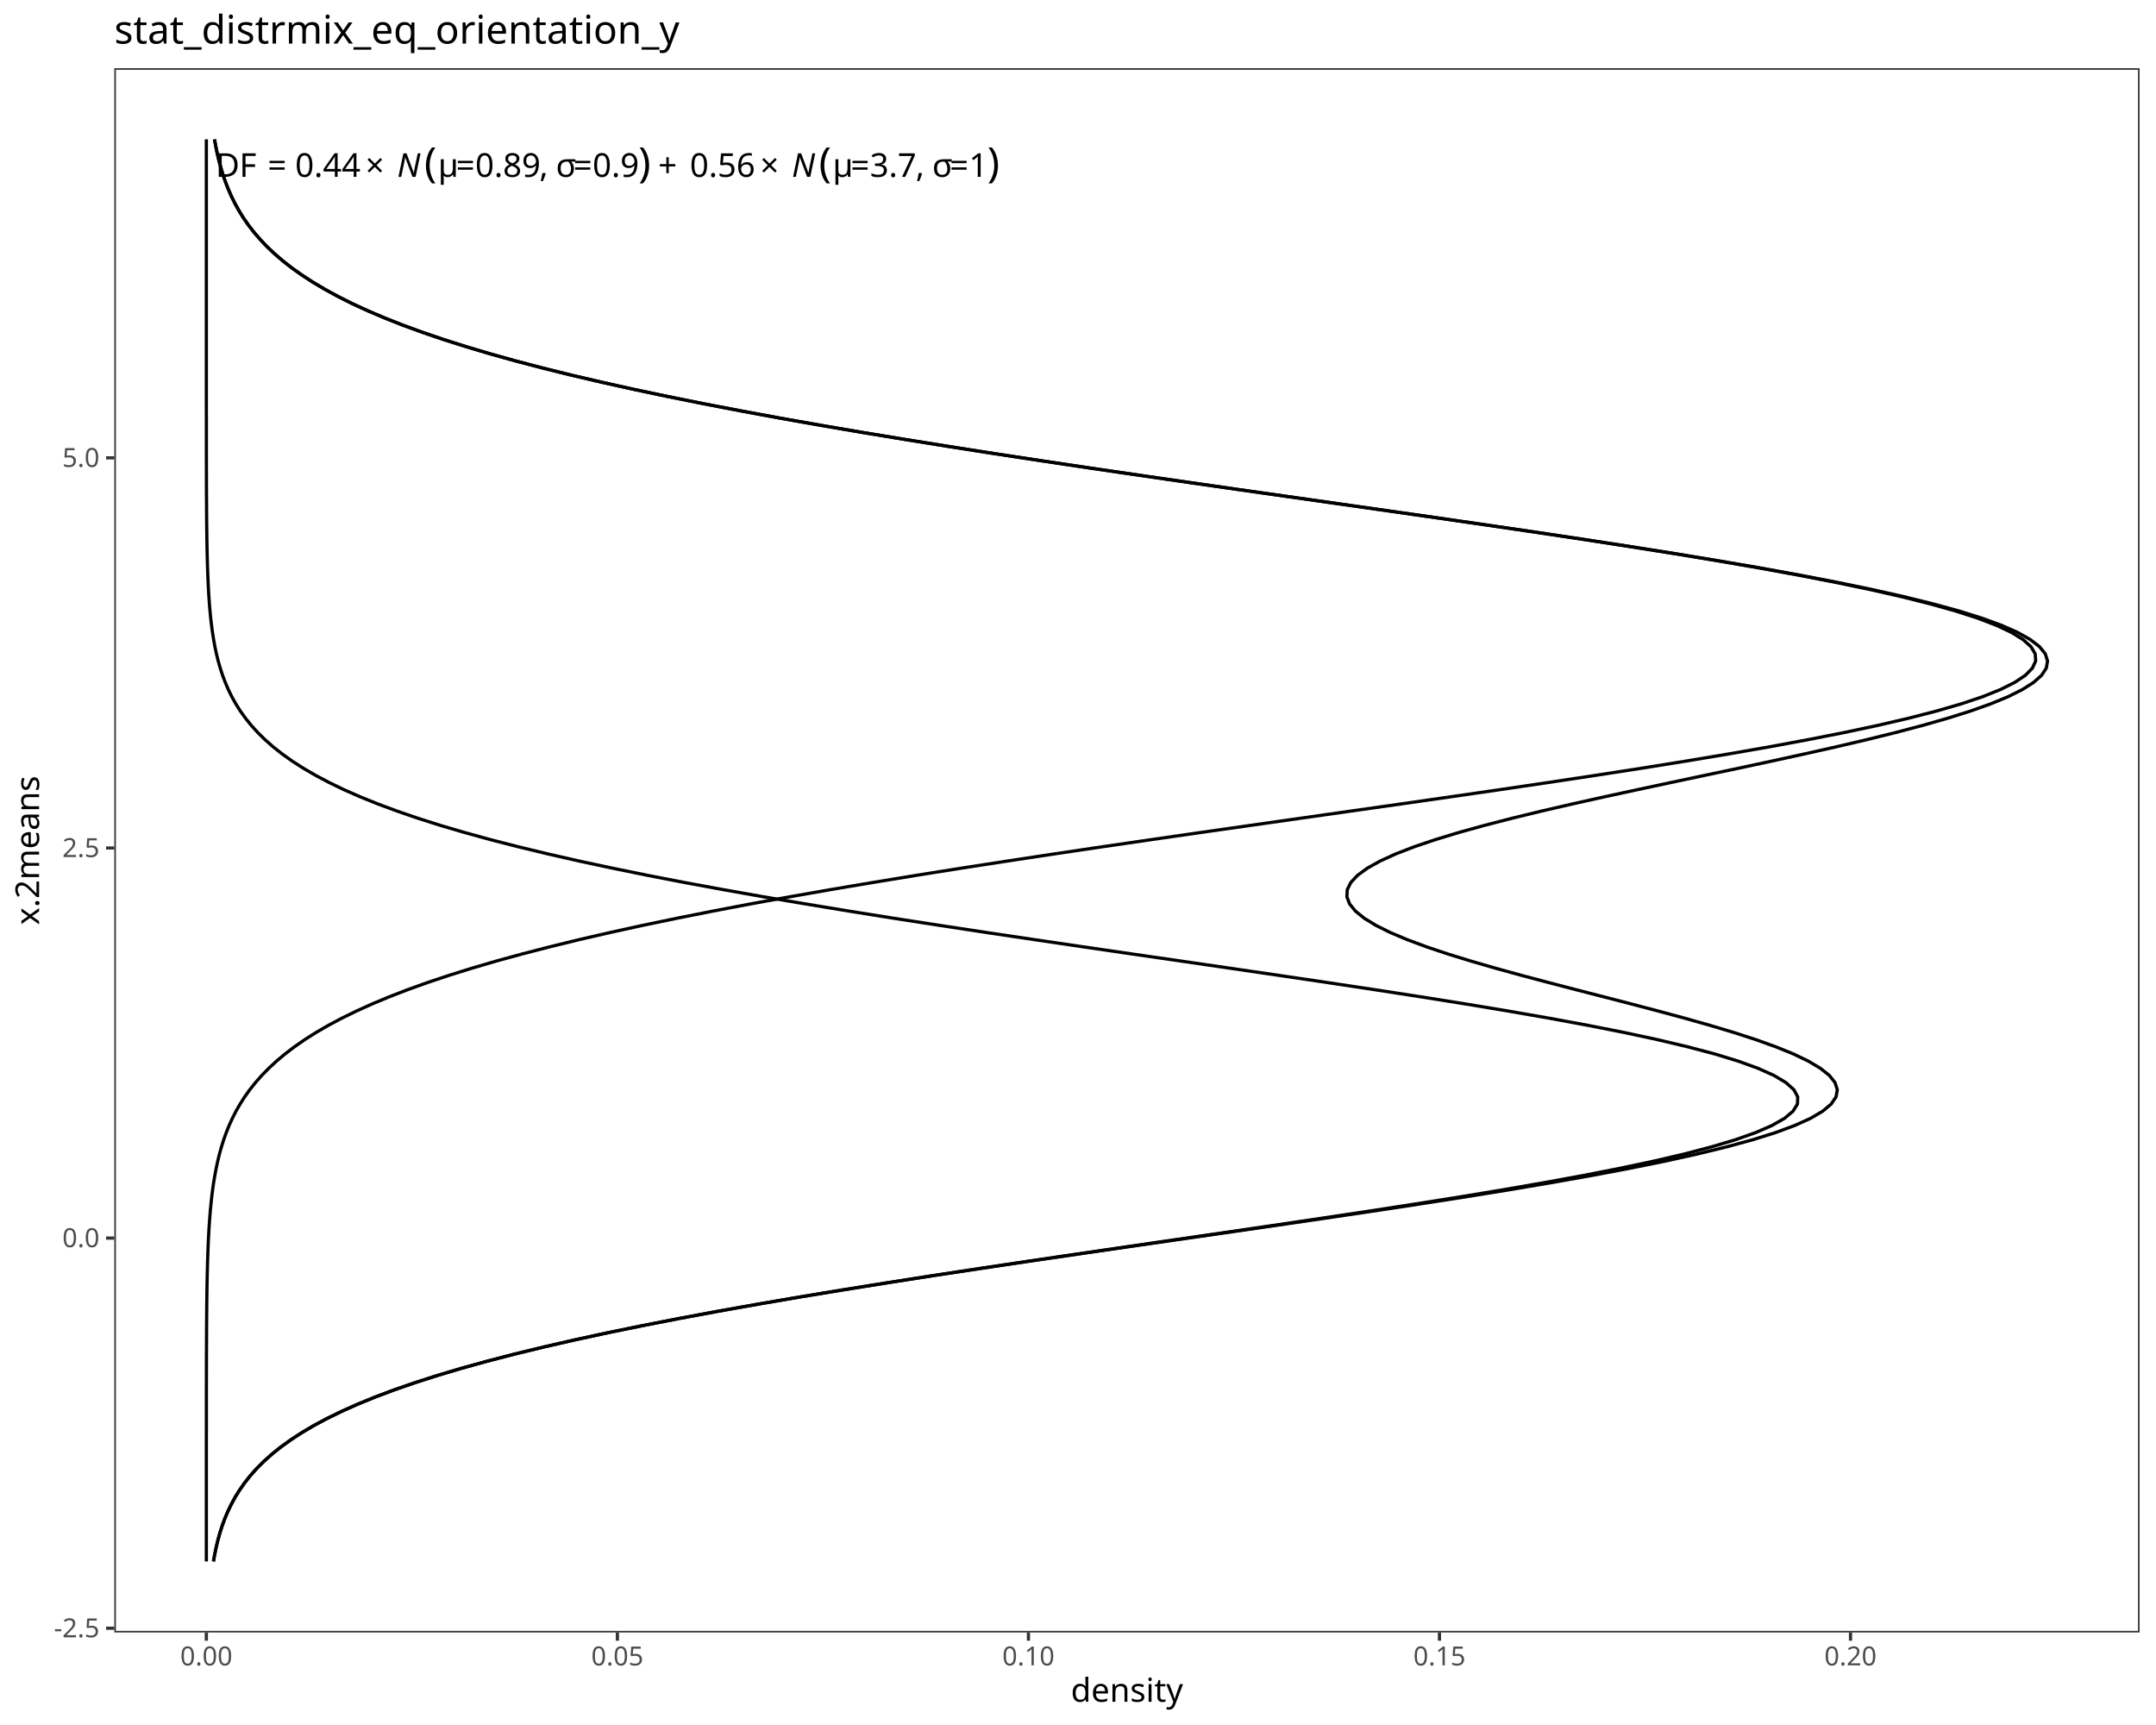
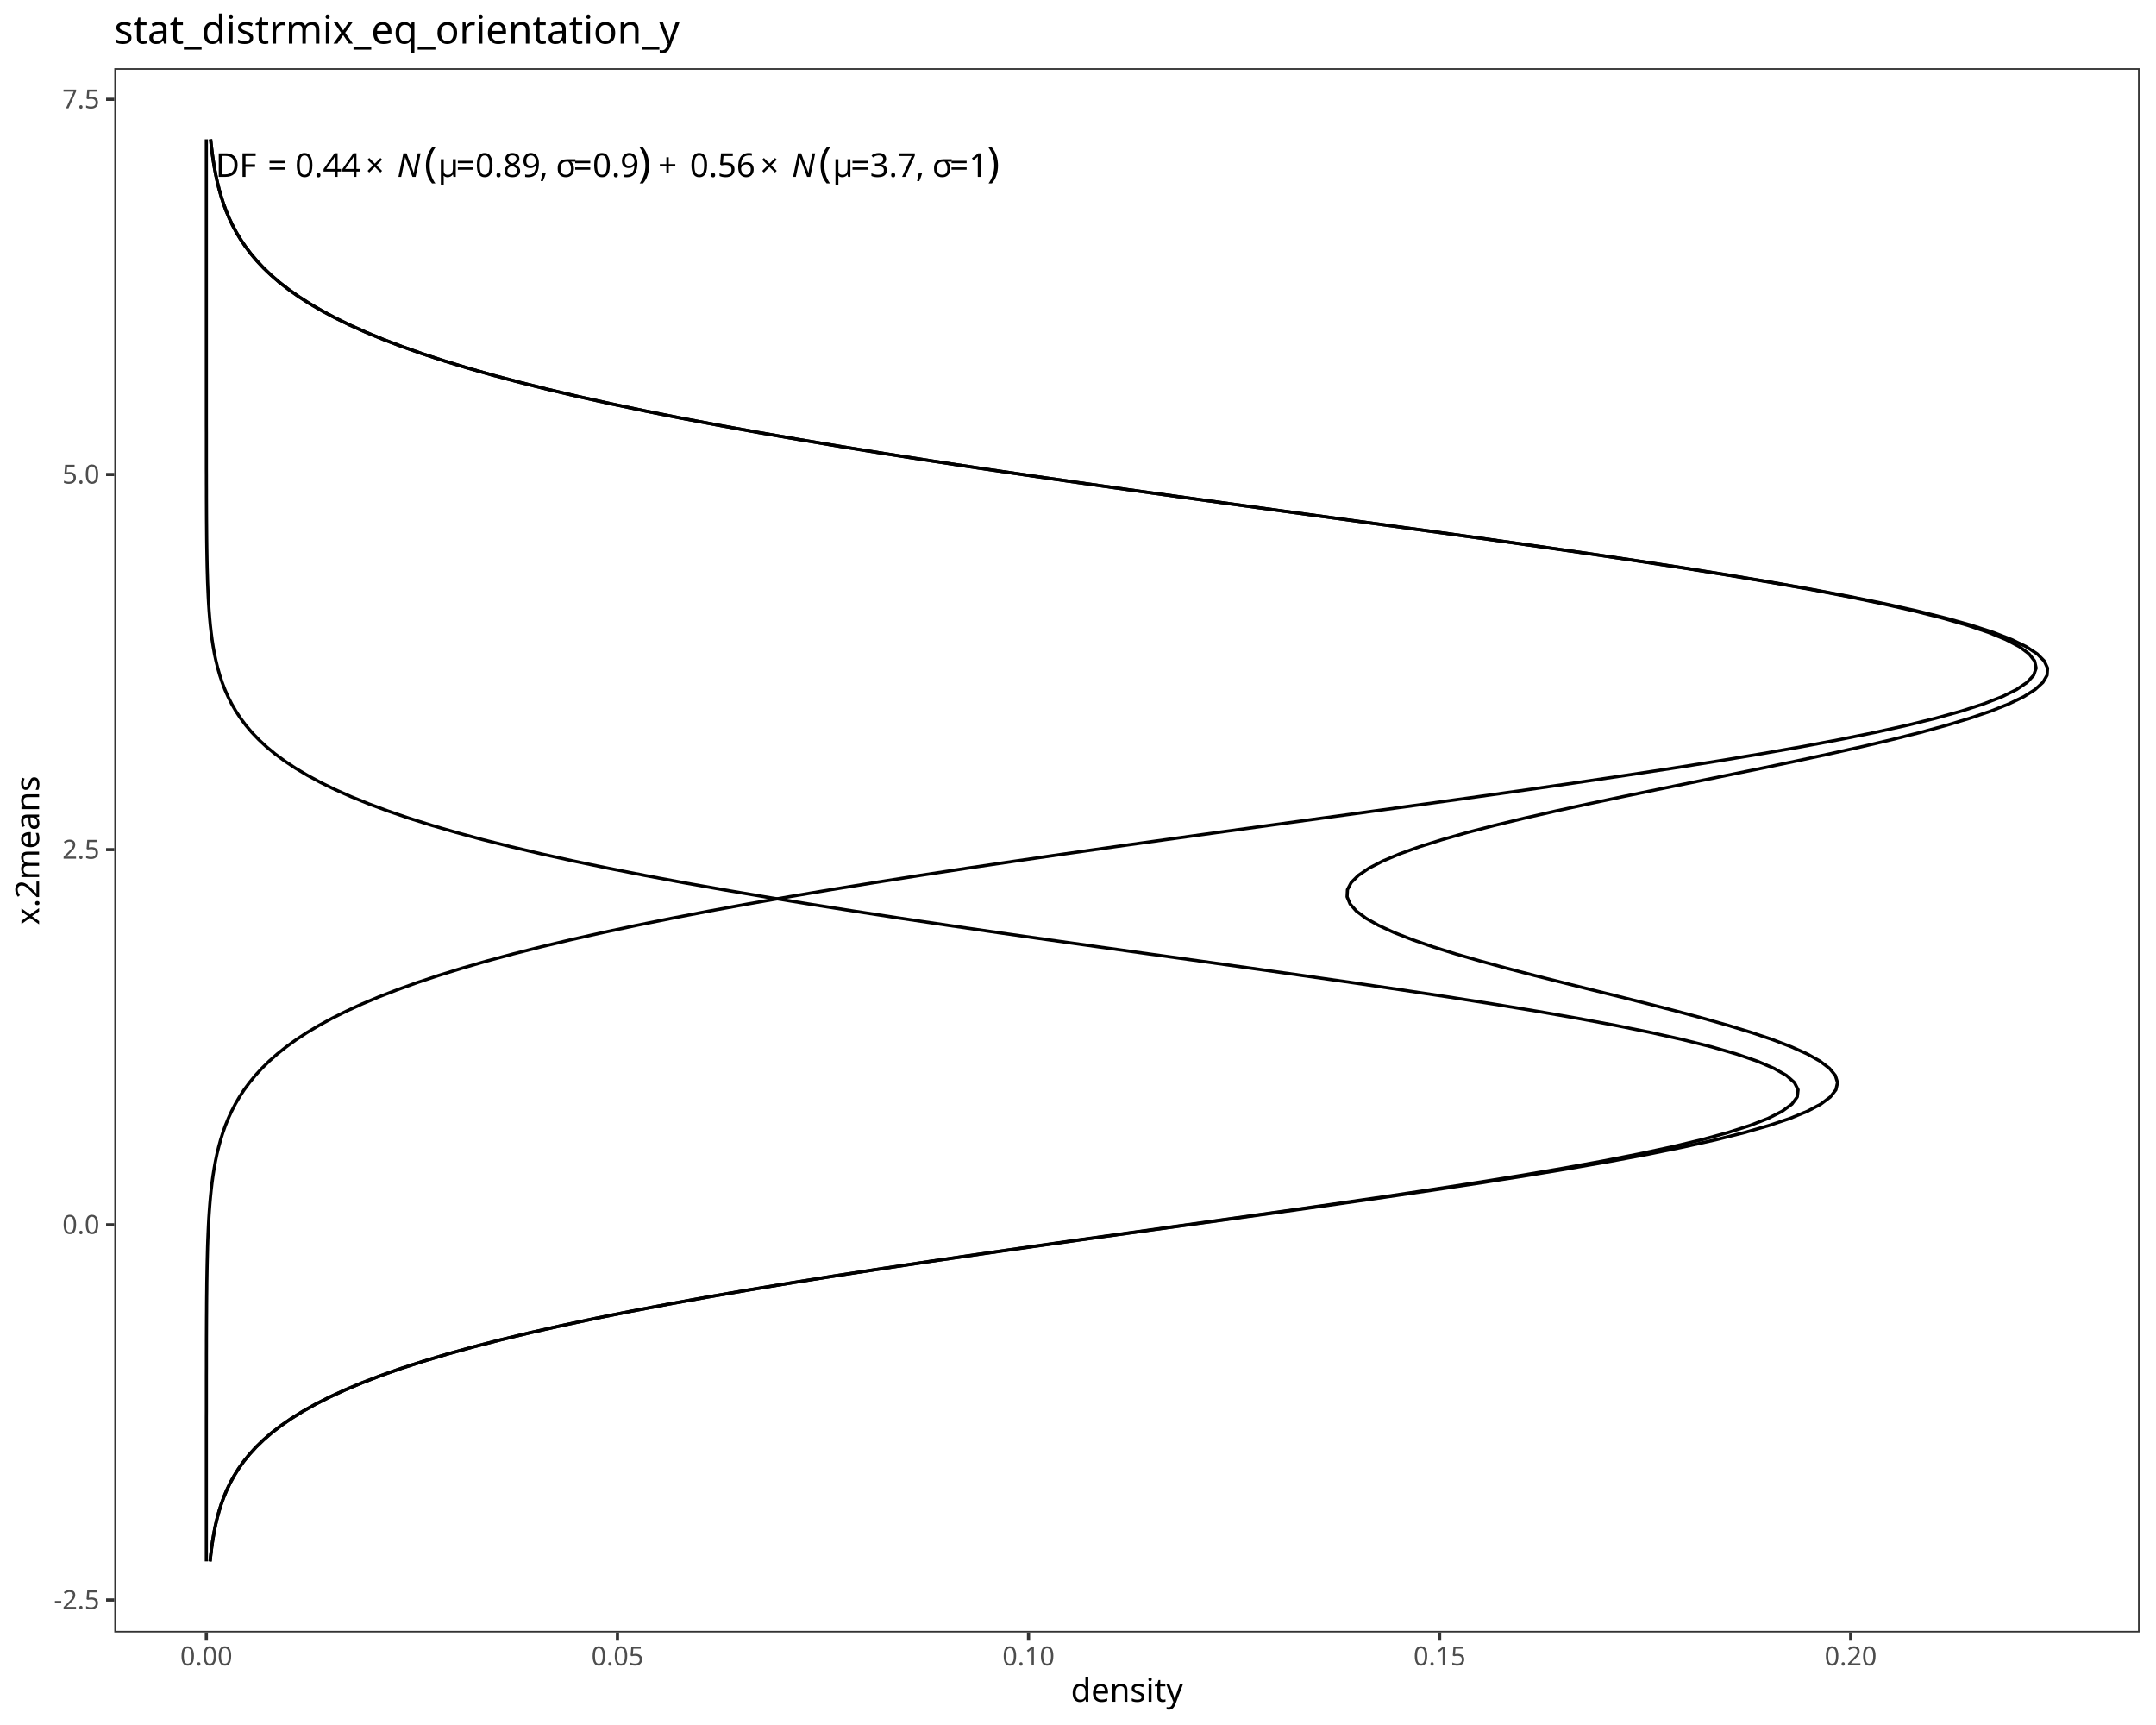
<svg xmlns="http://www.w3.org/2000/svg" class="svglite" data-engine-version="2.0" width="720.00pt" height="576.00pt" viewBox="0 0 720.00 576.00">
  <defs>
    <style type="text/css">
    .svglite line, .svglite polyline, .svglite polygon, .svglite path, .svglite rect, .svglite circle {
      fill: none;
      stroke: #000000;
      stroke-linecap: round;
      stroke-linejoin: round;
      stroke-miterlimit: 10.00;
    }
  </style>
  </defs>
  <rect width="100%" height="100%" style="stroke: none; fill: #FFFFFF;" />
  <defs>
    <clipPath id="cpMC4wMHw3MjAuMDB8MC4wMHw1NzYuMDA=">
      <rect x="0.00" y="0.00" width="720.00" height="576.00" />
    </clipPath>
  </defs>
  <g clip-path="url(#cpMC4wMHw3MjAuMDB8MC4wMHw1NzYuMDA=)">
    <rect x="0.00" y="0.00" width="720.00" height="576.00" style="stroke-width: 1.07; stroke: #FFFFFF; fill: #FFFFFF;" />
  </g>
  <defs>
    <clipPath id="cpMzguMTd8NzE0LjUyfDIyLjc4fDU0NS4xMQ==">
      <rect x="38.17" y="22.78" width="676.35" height="522.33" />
    </clipPath>
  </defs>
  <g clip-path="url(#cpMzguMTd8NzE0LjUyfDIyLjc4fDU0NS4xMQ==)">
    <rect x="38.17" y="22.78" width="676.35" height="522.33" style="stroke-width: 1.07; stroke: none; fill: #FFFFFF;" />
-     <polyline points="71.28,521.37 71.71,518.98 72.21,516.60 72.78,514.21 73.45,511.83 74.21,509.44 75.09,507.05 76.10,504.67 77.25,502.28 78.55,499.89 80.04,497.51 81.71,495.12 83.60,492.74 85.73,490.35 88.12,487.96 90.78,485.58 93.76,483.19 97.06,480.81 100.72,478.42 104.76,476.03 109.21,473.65 114.10,471.26 119.45,468.87 125.28,466.49 131.63,464.10 138.50,461.72 145.94,459.33 153.94,456.94 162.53,454.56 171.73,452.17 181.53,449.79 191.95,447.40 202.98,445.01 214.63,442.63 226.87,440.24 239.70,437.85 253.09,435.47 267.02,433.08 281.45,430.70 296.34,428.31 311.64,425.92 327.29,423.54 343.25,421.15 359.43,418.77 375.77,416.38 392.19,413.99 408.60,411.61 424.92,409.22 441.06,406.83 456.92,404.45 472.41,402.06 487.43,399.68 501.87,397.29 515.66,394.90 528.69,392.52 540.88,390.13 552.13,387.75 562.36,385.36 571.50,382.97 579.49,380.59 586.26,378.20 591.76,375.81 595.94,373.43 598.78,371.04 600.26,368.66 600.36,366.27 599.08,363.88 596.43,361.50 592.43,359.11 587.11,356.73 580.52,354.34 572.71,351.95 563.72,349.57 553.64,347.18 542.53,344.79 530.47,342.41 517.55,340.02 503.87,337.64 489.51,335.25 474.56,332.86 459.14,330.48 443.32,328.09 427.22,325.71 410.92,323.32 394.51,320.93 378.09,318.55 361.73,316.16 345.53,313.77 329.53,311.39 313.83,309.00 298.48,306.62 283.53,304.23 269.03,301.84 255.03,299.46 241.56,297.07 228.65,294.69 216.32,292.30 204.59,289.91 193.47,287.53 182.97,285.14 173.08,282.75 163.80,280.37 155.12,277.98 147.03,275.60 139.52,273.21 132.57,270.82 126.15,268.44 120.24,266.05 114.83,263.67 109.88,261.28 105.37,258.89 101.27,256.51 97.55,254.12 94.20,251.73 91.18,249.35 88.48,246.96 86.05,244.58 83.89,242.19 81.97,239.80 80.26,237.42 78.75,235.03 77.42,232.65 76.25,230.26 75.23,227.87 74.33,225.49 73.55,223.10 72.87,220.71 72.28,218.33 71.77,215.94 71.34,213.56 70.96,211.17 70.64,208.78 70.36,206.40 70.13,204.01 69.93,201.63 69.76,199.24 69.62,196.85 69.50,194.47 69.40,192.08 69.31,189.69 69.24,187.31 69.18,184.92 69.13,182.54 69.09,180.15 69.06,177.76 69.03,175.38 69.01,172.99 68.99,170.61 68.98,168.22 68.96,165.83 68.95,163.45 68.94,161.06 68.94,158.67 68.93,156.29 68.93,153.90 68.92,151.52 68.92,149.13 68.92,146.74 68.92,144.36 68.92,141.97 68.92,139.59 68.91,137.20 68.91,134.81 68.91,132.43 68.91,130.04 68.91,127.65 68.91,125.27 68.91,122.88 68.91,120.50 68.91,118.11 68.91,115.72 68.91,113.34 68.91,110.95 68.91,108.57 68.91,106.18 68.91,103.79 68.91,101.41 68.91,99.02 68.91,96.63 68.91,94.25 68.91,91.86 68.91,89.48 68.91,87.09 68.91,84.70 68.91,82.32 68.91,79.93 68.91,77.55 68.91,75.16 68.91,72.77 68.91,70.39 68.91,68.00 68.91,65.61 68.91,63.23 68.91,60.84 68.91,58.46 68.91,56.07 68.91,53.68 68.91,51.30 68.91,48.91 68.91,46.53 " style="stroke-width: 1.07; stroke-linecap: butt;" />
-     <polyline points="68.91,521.37 68.91,518.98 68.91,516.60 68.91,514.21 68.91,511.83 68.91,509.44 68.91,507.05 68.91,504.67 68.91,502.28 68.91,499.89 68.91,497.51 68.91,495.12 68.91,492.74 68.91,490.35 68.91,487.96 68.91,485.58 68.91,483.19 68.91,480.81 68.92,478.42 68.92,476.03 68.92,473.65 68.92,471.26 68.92,468.87 68.92,466.49 68.92,464.10 68.93,461.72 68.93,459.33 68.94,456.94 68.94,454.56 68.95,452.17 68.96,449.79 68.97,447.40 68.98,445.01 68.99,442.63 69.01,440.24 69.03,437.85 69.05,435.47 69.08,433.08 69.11,430.70 69.15,428.31 69.20,425.92 69.26,423.54 69.32,421.15 69.40,418.77 69.49,416.38 69.59,413.99 69.72,411.61 69.86,409.22 70.03,406.83 70.22,404.45 70.45,402.06 70.70,399.68 71.00,397.29 71.34,394.90 71.74,392.52 72.19,390.13 72.70,387.75 73.28,385.36 73.95,382.97 74.70,380.59 75.55,378.20 76.51,375.81 77.60,373.43 78.81,371.04 80.18,368.66 81.70,366.27 83.41,363.88 85.30,361.50 87.41,359.11 89.74,356.73 92.32,354.34 95.16,351.95 98.29,349.57 101.73,347.18 105.49,344.79 109.60,342.41 114.08,340.02 118.95,337.64 124.23,335.25 129.95,332.86 136.11,330.48 142.75,328.09 149.87,325.71 157.50,323.32 165.65,320.93 174.34,318.55 183.57,316.16 193.35,313.77 203.68,311.39 214.58,309.00 226.03,306.62 238.04,304.23 250.59,301.84 263.68,299.46 277.28,297.07 291.36,294.69 305.92,292.30 320.91,289.91 336.30,287.53 352.05,285.14 368.11,282.75 384.43,280.37 400.96,277.98 417.64,275.60 434.40,273.21 451.19,270.82 467.93,268.44 484.54,266.05 500.96,263.67 517.11,261.28 532.91,258.89 548.28,256.51 563.14,254.12 577.42,251.73 591.04,249.35 603.92,246.96 616.00,244.58 627.20,242.19 637.47,239.80 646.73,237.42 654.95,235.03 662.06,232.65 668.02,230.26 672.81,227.87 676.38,225.49 678.72,223.10 679.82,220.71 679.66,218.33 678.25,215.94 675.60,213.56 671.72,211.17 666.64,208.78 660.38,206.40 652.99,204.01 644.51,201.63 634.99,199.24 624.48,196.85 613.05,194.47 600.77,192.08 587.69,189.69 573.90,187.31 559.47,184.92 544.47,182.54 528.98,180.15 513.09,177.76 496.87,175.38 480.39,172.99 463.74,170.61 446.98,168.22 430.19,165.83 413.44,163.45 396.80,161.06 380.31,158.67 364.05,156.29 348.07,153.90 332.41,151.52 317.11,149.13 302.23,146.74 287.79,144.36 273.82,141.97 260.35,139.59 247.40,137.20 234.98,134.81 223.11,132.43 211.79,130.04 201.04,127.65 190.84,125.27 181.20,122.88 172.11,120.50 163.56,118.11 155.54,115.72 148.04,113.34 141.04,110.95 134.52,108.57 128.47,106.18 122.87,103.79 117.69,101.41 112.92,99.02 108.54,96.63 104.52,94.25 100.84,91.86 97.48,89.48 94.42,87.09 91.65,84.70 89.13,82.32 86.86,79.93 84.81,77.55 82.96,75.16 81.30,72.77 79.82,70.39 78.49,68.00 77.31,65.61 76.26,63.23 75.33,60.84 74.50,58.46 73.77,56.07 73.13,53.68 72.56,51.30 72.07,48.91 71.63,46.53 " style="stroke-width: 1.07; stroke-linecap: butt;" />
-     <polyline points="71.28,521.37 71.71,518.98 72.21,516.60 72.78,514.21 73.45,511.83 74.21,509.44 75.09,507.05 76.10,504.67 77.25,502.28 78.55,499.89 80.04,497.51 81.71,495.12 83.60,492.74 85.73,490.35 88.12,487.96 90.79,485.58 93.76,483.19 97.06,480.81 100.72,478.42 104.77,476.03 109.22,473.65 114.11,471.26 119.46,468.87 125.29,466.49 131.64,464.10 138.52,461.72 145.96,459.33 153.96,456.94 162.56,454.56 171.76,452.17 181.57,449.79 192.00,447.40 203.05,445.01 214.71,442.63 226.97,440.24 239.82,437.85 253.23,435.47 267.19,433.08 281.65,430.70 296.58,428.31 311.93,425.92 327.64,423.54 343.66,421.15 359.92,418.77 376.35,416.38 392.87,413.99 409.41,411.61 425.87,409.22 442.18,406.83 458.23,404.45 473.94,402.06 489.22,399.68 503.97,397.29 518.09,394.90 531.52,392.52 544.15,390.13 555.91,387.75 566.73,385.36 576.54,382.97 585.28,380.59 592.90,378.20 599.36,375.81 604.63,373.43 608.69,371.04 611.52,368.66 613.15,366.27 613.57,363.88 612.82,361.50 610.92,359.11 607.94,356.73 603.93,354.34 598.96,351.95 593.10,349.57 586.45,347.18 579.11,344.79 571.16,342.41 562.72,340.02 553.91,337.64 544.83,335.25 535.60,332.86 526.34,330.48 517.16,328.09 508.18,325.71 499.51,323.32 491.26,320.93 483.52,318.55 476.39,316.16 469.96,313.77 464.31,311.39 459.50,309.00 455.60,306.62 452.66,304.23 450.71,301.84 449.80,299.46 449.92,297.07 451.10,294.69 453.33,292.30 456.59,289.91 460.86,287.53 466.10,285.14 472.27,282.75 479.31,280.37 487.16,277.98 495.76,275.60 505.01,273.21 514.84,270.82 525.16,268.44 535.87,266.05 546.88,263.67 558.08,261.28 569.36,258.89 580.63,256.51 591.78,254.12 602.71,251.73 613.31,249.35 623.49,246.96 633.14,244.58 642.18,242.19 650.52,239.80 658.08,237.42 664.79,235.03 670.57,232.65 675.36,230.26 679.12,227.87 681.80,225.49 683.36,223.10 683.78,220.71 683.03,218.33 681.11,215.94 678.02,213.56 673.77,211.17 668.36,208.78 661.83,206.40 654.20,204.01 645.52,201.63 635.83,199.24 625.19,196.85 613.64,194.47 601.25,192.08 588.09,189.69 574.23,187.31 559.74,184.92 544.69,182.54 529.16,180.15 513.24,177.76 496.99,175.38 480.49,172.99 463.82,170.61 447.04,168.22 430.24,165.83 413.48,163.45 396.83,161.06 380.34,158.67 364.07,156.29 348.08,153.90 332.42,151.52 317.12,149.13 302.24,146.74 287.79,144.36 273.82,141.97 260.35,139.59 247.40,137.20 234.98,134.81 223.11,132.43 211.80,130.04 201.04,127.65 190.84,125.27 181.20,122.88 172.11,120.50 163.56,118.11 155.54,115.72 148.04,113.34 141.04,110.95 134.52,108.57 128.47,106.18 122.87,103.79 117.69,101.41 112.92,99.02 108.54,96.63 104.52,94.25 100.84,91.86 97.48,89.48 94.42,87.09 91.65,84.70 89.13,82.32 86.86,79.93 84.81,77.55 82.96,75.16 81.30,72.77 79.82,70.39 78.49,68.00 77.31,65.61 76.26,63.23 75.33,60.84 74.50,58.46 73.77,56.07 73.13,53.68 72.56,51.30 72.07,48.91 71.63,46.53 " style="stroke-width: 1.07; stroke-linecap: butt;" />
+     <polyline points="70.16,521.37 70.41,518.98 70.70,516.60 71.05,514.21 71.46,511.83 71.93,509.44 72.49,507.05 73.13,504.67 73.88,502.28 74.75,499.89 75.75,497.51 76.89,495.12 78.21,492.74 79.70,490.35 81.41,487.96 83.34,485.58 85.52,483.19 87.98,480.81 90.74,478.42 93.84,476.03 97.29,473.65 101.13,471.26 105.38,468.87 110.08,466.49 115.26,464.10 120.94,461.72 127.16,459.33 133.93,456.94 141.29,454.56 149.26,452.17 157.85,449.79 167.09,447.40 176.98,445.01 187.54,442.63 198.76,440.24 210.64,437.85 223.18,435.47 236.35,433.08 250.14,430.70 264.52,428.31 279.45,425.92 294.88,423.54 310.76,421.15 327.02,418.77 343.62,416.38 360.45,413.99 377.46,411.61 394.54,409.22 411.60,406.83 428.54,404.45 445.26,402.06 461.66,399.68 477.62,397.29 493.03,394.90 507.80,392.52 521.80,390.13 534.94,387.75 547.12,385.36 558.24,382.97 568.21,380.59 576.96,378.20 584.41,375.81 590.51,373.43 595.19,371.04 598.43,368.66 600.20,366.27 600.48,363.88 599.26,361.50 596.57,359.11 592.41,356.73 586.84,354.34 579.88,351.95 571.61,349.57 562.08,347.18 551.38,344.79 539.58,342.41 526.79,340.02 513.09,337.64 498.60,335.25 483.41,332.86 467.64,330.48 451.39,328.09 434.78,325.71 417.91,323.32 400.88,320.93 383.79,318.55 366.75,316.16 349.84,313.77 333.15,311.39 316.75,309.00 300.72,306.62 285.12,304.23 270.00,301.84 255.42,299.46 241.40,297.07 228.00,294.69 215.22,292.30 203.09,289.91 191.63,287.53 180.82,285.14 170.69,282.75 161.21,280.37 152.38,277.98 144.18,275.60 136.60,273.21 129.61,270.82 123.19,268.44 117.31,266.05 111.95,263.67 107.07,261.28 102.66,258.89 98.67,256.51 95.07,254.12 91.85,251.73 88.97,249.35 86.40,246.96 84.12,244.58 82.09,242.19 80.31,239.80 78.74,237.42 77.36,235.03 76.16,232.65 75.10,230.26 74.19,227.87 73.40,225.49 72.72,223.10 72.13,220.71 71.62,218.33 71.19,215.94 70.82,213.56 70.51,211.17 70.24,208.78 70.02,206.40 69.83,204.01 69.67,201.63 69.54,199.24 69.43,196.85 69.33,194.47 69.26,192.08 69.19,189.69 69.14,187.31 69.10,184.92 69.06,182.54 69.03,180.15 69.01,177.76 68.99,175.38 68.97,172.99 68.96,170.61 68.95,168.22 68.94,165.83 68.94,163.45 68.93,161.06 68.93,158.67 68.92,156.29 68.92,153.90 68.92,151.52 68.92,149.13 68.92,146.74 68.92,144.36 68.91,141.97 68.91,139.59 68.91,137.20 68.91,134.81 68.91,132.43 68.91,130.04 68.91,127.65 68.91,125.27 68.91,122.88 68.91,120.50 68.91,118.11 68.91,115.72 68.91,113.34 68.91,110.95 68.91,108.57 68.91,106.18 68.91,103.79 68.91,101.41 68.91,99.02 68.91,96.63 68.91,94.25 68.91,91.86 68.91,89.48 68.91,87.09 68.91,84.70 68.91,82.32 68.91,79.93 68.91,77.55 68.91,75.16 68.91,72.77 68.91,70.39 68.91,68.00 68.91,65.61 68.91,63.23 68.91,60.84 68.91,58.46 68.91,56.07 68.91,53.68 68.91,51.30 68.91,48.91 68.91,46.53 " style="stroke-width: 1.07; stroke-linecap: butt;" />
+     <polyline points="68.91,521.37 68.91,518.98 68.91,516.60 68.91,514.21 68.91,511.83 68.91,509.44 68.91,507.05 68.91,504.67 68.91,502.28 68.91,499.89 68.91,497.51 68.91,495.12 68.91,492.74 68.91,490.35 68.91,487.96 68.91,485.58 68.91,483.19 68.91,480.81 68.91,478.42 68.91,476.03 68.91,473.65 68.92,471.26 68.92,468.87 68.92,466.49 68.92,464.10 68.92,461.72 68.92,459.33 68.93,456.94 68.93,454.56 68.93,452.17 68.94,449.79 68.94,447.40 68.95,445.01 68.96,442.63 68.97,440.24 68.99,437.85 69.00,435.47 69.02,433.08 69.05,430.70 69.07,428.31 69.11,425.92 69.15,423.54 69.20,421.15 69.26,418.77 69.32,416.38 69.40,413.99 69.50,411.61 69.61,409.22 69.74,406.83 69.90,404.45 70.08,402.06 70.29,399.68 70.53,397.29 70.81,394.90 71.14,392.52 71.52,390.13 71.95,387.75 72.45,385.36 73.03,382.97 73.68,380.59 74.43,378.20 75.28,375.81 76.25,373.43 77.35,371.04 78.58,368.66 79.97,366.27 81.54,363.88 83.30,361.50 85.26,359.11 87.45,356.73 89.88,354.34 92.59,351.95 95.58,349.57 98.88,347.18 102.52,344.79 106.52,342.41 110.90,340.02 115.68,337.64 120.89,335.25 126.56,332.86 132.71,330.48 139.35,328.09 146.51,325.71 154.21,323.32 162.46,320.93 171.29,318.55 180.70,316.16 190.71,313.77 201.32,311.39 212.53,309.00 224.35,306.62 236.76,304.23 249.77,301.84 263.35,299.46 277.49,297.07 292.16,294.69 307.33,292.30 322.97,289.91 339.03,287.53 355.48,285.14 372.25,282.75 389.28,280.37 406.53,277.98 423.92,275.60 441.37,273.21 458.81,270.82 476.17,268.44 493.36,266.05 510.29,263.67 526.87,261.28 543.03,258.89 558.67,256.51 573.70,254.12 588.05,251.73 601.61,249.35 614.32,246.96 626.09,244.58 636.86,242.19 646.54,239.80 655.10,237.42 662.46,235.03 668.57,232.65 673.41,230.26 676.94,227.87 679.13,225.49 679.97,223.10 679.46,220.71 677.59,218.33 674.39,215.94 669.86,213.56 664.05,211.17 656.98,208.78 648.71,206.40 639.29,204.01 628.78,201.63 617.25,199.24 604.76,196.85 591.39,194.47 577.23,192.08 562.36,189.69 546.86,187.31 530.81,184.92 514.32,182.54 497.47,180.15 480.33,177.76 463.01,175.38 445.58,172.99 428.12,170.61 410.72,168.22 393.43,165.83 376.33,163.45 359.49,161.06 342.97,158.67 326.81,156.29 311.06,153.90 295.78,151.52 280.98,149.13 266.71,146.74 253.00,144.36 239.85,141.97 227.29,139.59 215.33,137.20 203.97,134.81 193.22,132.43 183.06,130.04 173.51,127.65 164.54,125.27 156.15,122.88 148.32,120.50 141.03,118.11 134.26,115.72 128.00,113.34 122.22,110.95 116.90,108.57 112.01,106.18 107.54,103.79 103.45,101.41 99.73,99.02 96.35,96.63 93.28,94.25 90.51,91.86 88.01,89.48 85.76,87.09 83.75,84.70 81.95,82.32 80.34,79.93 78.90,77.55 77.63,75.16 76.50,72.77 75.51,70.39 74.63,68.00 73.86,65.61 73.18,63.23 72.59,60.84 72.07,58.46 71.62,56.07 71.23,53.68 70.89,51.30 70.59,48.91 70.34,46.53 " style="stroke-width: 1.07; stroke-linecap: butt;" />
+     <polyline points="70.16,521.37 70.41,518.98 70.70,516.60 71.05,514.21 71.46,511.83 71.93,509.44 72.49,507.05 73.13,504.67 73.88,502.28 74.75,499.89 75.75,497.51 76.89,495.12 78.21,492.74 79.70,490.35 81.41,487.96 83.34,485.58 85.52,483.19 87.98,480.81 90.74,478.42 93.84,476.03 97.29,473.65 101.13,471.26 105.39,468.87 110.09,466.49 115.27,464.10 120.95,461.72 127.17,459.33 133.95,456.94 141.31,454.56 149.28,452.17 157.88,449.79 167.12,447.40 177.02,445.01 187.59,442.63 198.82,440.24 210.72,437.85 223.27,435.47 236.46,433.08 250.28,430.70 264.68,428.31 279.64,425.92 295.11,423.54 311.04,421.15 327.37,418.77 344.03,416.38 360.95,413.99 378.04,411.61 395.23,409.22 412.43,406.83 429.52,404.45 446.43,402.06 463.03,399.68 479.23,397.29 494.93,394.90 510.03,392.52 524.41,390.13 537.98,387.75 550.66,385.36 562.35,382.97 572.98,380.59 582.48,378.20 590.79,375.81 597.85,373.43 603.63,371.04 608.10,368.66 611.26,366.27 613.11,363.88 613.65,361.50 612.91,359.11 610.95,356.73 607.81,354.34 603.56,351.95 598.27,349.57 592.05,347.18 584.98,344.79 577.19,342.41 568.77,340.02 559.86,337.64 550.58,335.25 541.06,332.86 531.43,330.48 521.83,328.09 512.38,325.71 503.20,323.32 494.43,320.93 486.17,318.55 478.54,316.16 471.64,313.77 465.56,311.39 460.37,309.00 456.16,306.62 452.97,304.23 450.86,301.84 449.86,299.46 449.98,297.07 451.24,294.69 453.64,292.30 457.15,289.91 461.75,287.53 467.39,285.14 474.02,282.75 481.58,280.37 490.00,277.98 499.18,275.60 509.05,273.21 519.51,270.82 530.44,268.44 541.75,266.05 553.32,263.67 565.03,261.28 576.77,258.89 588.42,256.51 599.87,254.12 610.98,251.73 621.67,249.35 631.81,246.96 641.30,244.58 650.04,242.19 657.94,239.80 664.92,237.42 670.90,235.03 675.82,232.65 679.61,230.26 682.22,227.87 683.62,225.49 683.78,223.10 682.67,220.71 680.30,218.33 676.66,215.94 671.77,213.56 665.64,211.17 658.31,208.78 649.82,206.40 640.21,204.01 629.54,201.63 617.87,199.24 605.27,196.85 591.81,194.47 577.58,192.08 562.64,189.69 547.08,187.31 531.00,184.92 514.47,182.54 497.59,180.15 480.43,177.76 463.09,175.38 445.64,172.99 428.17,170.61 410.75,168.22 393.46,165.83 376.36,163.45 359.51,161.06 342.98,158.67 326.82,156.29 311.07,153.90 295.78,151.52 280.99,149.13 266.72,146.74 253.00,144.36 239.85,141.97 227.29,139.59 215.33,137.20 203.97,134.81 193.22,132.43 183.06,130.04 173.51,127.65 164.54,125.27 156.15,122.88 148.32,120.50 141.03,118.11 134.26,115.72 128.00,113.34 122.22,110.95 116.90,108.57 112.01,106.18 107.54,103.79 103.45,101.41 99.73,99.02 96.35,96.63 93.28,94.25 90.51,91.86 88.01,89.48 85.76,87.09 83.75,84.70 81.95,82.32 80.34,79.93 78.90,77.55 77.63,75.16 76.50,72.77 75.51,70.39 74.63,68.00 73.86,65.61 73.18,63.23 72.59,60.84 72.07,58.46 71.62,56.07 71.23,53.68 70.89,51.30 70.59,48.91 70.34,46.53 " style="stroke-width: 1.07; stroke-linecap: butt;" />
    <text x="71.99" y="59.06" style="font-size: 11.00px; font-family: sans;" textLength="7.95px" lengthAdjust="spacingAndGlyphs">D</text>
    <text x="79.93" y="59.06" style="font-size: 11.00px; font-family: sans;" textLength="6.72px" lengthAdjust="spacingAndGlyphs">F</text>
    <text x="86.65" y="59.06" style="font-size: 11.00px; font-family: sans;" textLength="2.75px" lengthAdjust="spacingAndGlyphs"> </text>
    <text x="89.40" y="59.06" style="font-size: 11.00px; font-family: sans;" textLength="6.43px" lengthAdjust="spacingAndGlyphs">=</text>
    <text x="95.83" y="59.06" style="font-size: 11.00px; font-family: sans;" textLength="2.75px" lengthAdjust="spacingAndGlyphs"> </text>
    <text x="98.58" y="59.06" style="font-size: 11.00px; font-family: sans;" textLength="21.41px" lengthAdjust="spacingAndGlyphs">0.44</text>
    <text x="122.03" y="59.06" style="font-size: 11.00px; font-family: sans;" textLength="8.55px" lengthAdjust="spacingAndGlyphs">×</text>
    <text x="132.62" y="59.06" style="font-size: 11.00px; font-style: italic; font-family: sans;" textLength="7.95px" lengthAdjust="spacingAndGlyphs">N</text>
    <text x="141.70" y="59.06" style="font-size: 13.75px; font-family: sans;" textLength="4.58px" lengthAdjust="spacingAndGlyphs">(</text>
    <text x="146.28" y="59.06" style="font-size: 11.00px; font-family: sans;" textLength="6.01px" lengthAdjust="spacingAndGlyphs">μ</text>
    <text x="152.29" y="59.06" style="font-size: 11.00px; font-family: sans;" textLength="6.43px" lengthAdjust="spacingAndGlyphs">=</text>
    <text x="158.72" y="59.06" style="font-size: 11.00px; font-family: sans;" textLength="21.41px" lengthAdjust="spacingAndGlyphs">0.89</text>
    <text x="180.13" y="59.06" style="font-size: 11.00px; font-family: sans;" textLength="2.75px" lengthAdjust="spacingAndGlyphs">,</text>
    <text x="182.88" y="59.06" style="font-size: 11.00px; font-family: sans;" textLength="2.75px" lengthAdjust="spacingAndGlyphs"> </text>
    <text x="185.63" y="59.06" style="font-size: 11.00px; font-family: sans;" textLength="5.84px" lengthAdjust="spacingAndGlyphs">σ</text>
    <text x="191.47" y="59.06" style="font-size: 11.00px; font-family: sans;" textLength="6.43px" lengthAdjust="spacingAndGlyphs">=</text>
    <text x="197.90" y="59.06" style="font-size: 11.00px; font-family: sans;" textLength="15.29px" lengthAdjust="spacingAndGlyphs">0.9</text>
    <text x="213.19" y="59.06" style="font-size: 13.75px; font-family: sans;" textLength="4.57px" lengthAdjust="spacingAndGlyphs">)</text>
    <text x="219.80" y="59.06" style="font-size: 11.00px; font-family: sans;" textLength="8.54px" lengthAdjust="spacingAndGlyphs">+</text>
    <text x="230.38" y="59.06" style="font-size: 11.00px; font-family: sans;" textLength="21.41px" lengthAdjust="spacingAndGlyphs">0.56</text>
    <text x="253.83" y="59.06" style="font-size: 11.00px; font-family: sans;" textLength="8.55px" lengthAdjust="spacingAndGlyphs">×</text>
    <text x="264.41" y="59.06" style="font-size: 11.00px; font-style: italic; font-family: sans;" textLength="7.95px" lengthAdjust="spacingAndGlyphs">N</text>
    <text x="273.49" y="59.06" style="font-size: 13.75px; font-family: sans;" textLength="4.58px" lengthAdjust="spacingAndGlyphs">(</text>
    <text x="278.07" y="59.06" style="font-size: 11.00px; font-family: sans;" textLength="6.01px" lengthAdjust="spacingAndGlyphs">μ</text>
    <text x="284.08" y="59.06" style="font-size: 11.00px; font-family: sans;" textLength="6.43px" lengthAdjust="spacingAndGlyphs">=</text>
    <text x="290.51" y="59.06" style="font-size: 11.00px; font-family: sans;" textLength="15.29px" lengthAdjust="spacingAndGlyphs">3.7</text>
    <text x="305.81" y="59.06" style="font-size: 11.00px; font-family: sans;" textLength="2.75px" lengthAdjust="spacingAndGlyphs">,</text>
    <text x="308.56" y="59.06" style="font-size: 11.00px; font-family: sans;" textLength="2.75px" lengthAdjust="spacingAndGlyphs"> </text>
    <text x="311.31" y="59.06" style="font-size: 11.00px; font-family: sans;" textLength="5.84px" lengthAdjust="spacingAndGlyphs">σ</text>
    <text x="317.15" y="59.06" style="font-size: 11.00px; font-family: sans;" textLength="6.43px" lengthAdjust="spacingAndGlyphs">=</text>
    <text x="323.58" y="59.06" style="font-size: 11.00px; font-family: sans;" textLength="6.12px" lengthAdjust="spacingAndGlyphs">1</text>
    <text x="329.70" y="59.06" style="font-size: 13.75px; font-family: sans;" textLength="4.57px" lengthAdjust="spacingAndGlyphs">)</text>
    <rect x="38.17" y="22.78" width="676.35" height="522.33" style="stroke-width: 1.07; stroke: #333333;" />
  </g>
  <g clip-path="url(#cpMC4wMHw3MjAuMDB8MC4wMHw1NzYuMDA=)">
-     <text x="33.24" y="546.71" text-anchor="end" style="font-size: 8.80px; fill: #4D4D4D; font-family: sans;" textLength="15.16px" lengthAdjust="spacingAndGlyphs">-2.5</text>
-     <text x="33.24" y="416.44" text-anchor="end" style="font-size: 8.80px; fill: #4D4D4D; font-family: sans;" textLength="12.23px" lengthAdjust="spacingAndGlyphs">0.0</text>
-     <text x="33.24" y="286.18" text-anchor="end" style="font-size: 8.80px; fill: #4D4D4D; font-family: sans;" textLength="12.23px" lengthAdjust="spacingAndGlyphs">2.5</text>
-     <text x="33.24" y="155.91" text-anchor="end" style="font-size: 8.80px; fill: #4D4D4D; font-family: sans;" textLength="12.23px" lengthAdjust="spacingAndGlyphs">5.0</text>
-     <polyline points="35.43,543.68 38.17,543.68 " style="stroke-width: 1.07; stroke: #333333; stroke-linecap: butt;" />
-     <polyline points="35.43,413.41 38.17,413.41 " style="stroke-width: 1.07; stroke: #333333; stroke-linecap: butt;" />
-     <polyline points="35.43,283.15 38.17,283.15 " style="stroke-width: 1.07; stroke: #333333; stroke-linecap: butt;" />
-     <polyline points="35.43,152.88 38.17,152.88 " style="stroke-width: 1.07; stroke: #333333; stroke-linecap: butt;" />
+     <text x="33.24" y="537.29" text-anchor="end" style="font-size: 8.80px; fill: #4D4D4D; font-family: sans;" textLength="15.16px" lengthAdjust="spacingAndGlyphs">-2.5</text>
+     <text x="33.24" y="412.01" text-anchor="end" style="font-size: 8.80px; fill: #4D4D4D; font-family: sans;" textLength="12.23px" lengthAdjust="spacingAndGlyphs">0.0</text>
+     <text x="33.24" y="286.74" text-anchor="end" style="font-size: 8.80px; fill: #4D4D4D; font-family: sans;" textLength="12.23px" lengthAdjust="spacingAndGlyphs">2.5</text>
+     <text x="33.24" y="161.47" text-anchor="end" style="font-size: 8.80px; fill: #4D4D4D; font-family: sans;" textLength="12.23px" lengthAdjust="spacingAndGlyphs">5.0</text>
+     <text x="33.24" y="36.20" text-anchor="end" style="font-size: 8.80px; fill: #4D4D4D; font-family: sans;" textLength="12.23px" lengthAdjust="spacingAndGlyphs">7.5</text>
+     <polyline points="35.43,534.26 38.17,534.26 " style="stroke-width: 1.07; stroke: #333333; stroke-linecap: butt;" />
+     <polyline points="35.43,408.98 38.17,408.98 " style="stroke-width: 1.07; stroke: #333333; stroke-linecap: butt;" />
+     <polyline points="35.43,283.71 38.17,283.71 " style="stroke-width: 1.07; stroke: #333333; stroke-linecap: butt;" />
+     <polyline points="35.43,158.44 38.17,158.44 " style="stroke-width: 1.07; stroke: #333333; stroke-linecap: butt;" />
+     <polyline points="35.43,33.17 38.17,33.17 " style="stroke-width: 1.07; stroke: #333333; stroke-linecap: butt;" />
    <polyline points="68.91,547.85 68.91,545.11 " style="stroke-width: 1.07; stroke: #333333; stroke-linecap: butt;" />
-     <polyline points="206.18,547.85 206.18,545.11 " style="stroke-width: 1.07; stroke: #333333; stroke-linecap: butt;" />
-     <polyline points="343.45,547.85 343.45,545.11 " style="stroke-width: 1.07; stroke: #333333; stroke-linecap: butt;" />
-     <polyline points="480.71,547.85 480.71,545.11 " style="stroke-width: 1.07; stroke: #333333; stroke-linecap: butt;" />
-     <polyline points="617.98,547.85 617.98,545.11 " style="stroke-width: 1.07; stroke: #333333; stroke-linecap: butt;" />
+     <polyline points="206.20,547.85 206.20,545.11 " style="stroke-width: 1.07; stroke: #333333; stroke-linecap: butt;" />
+     <polyline points="343.48,547.85 343.48,545.11 " style="stroke-width: 1.07; stroke: #333333; stroke-linecap: butt;" />
+     <polyline points="480.76,547.85 480.76,545.11 " style="stroke-width: 1.07; stroke: #333333; stroke-linecap: butt;" />
+     <polyline points="618.05,547.85 618.05,545.11 " style="stroke-width: 1.07; stroke: #333333; stroke-linecap: butt;" />
    <text x="68.91" y="556.10" text-anchor="middle" style="font-size: 8.80px; fill: #4D4D4D; font-family: sans;" textLength="17.13px" lengthAdjust="spacingAndGlyphs">0.00</text>
-     <text x="206.18" y="556.10" text-anchor="middle" style="font-size: 8.80px; fill: #4D4D4D; font-family: sans;" textLength="17.13px" lengthAdjust="spacingAndGlyphs">0.05</text>
-     <text x="343.45" y="556.10" text-anchor="middle" style="font-size: 8.80px; fill: #4D4D4D; font-family: sans;" textLength="17.13px" lengthAdjust="spacingAndGlyphs">0.10</text>
-     <text x="480.71" y="556.10" text-anchor="middle" style="font-size: 8.80px; fill: #4D4D4D; font-family: sans;" textLength="17.13px" lengthAdjust="spacingAndGlyphs">0.15</text>
-     <text x="617.98" y="556.10" text-anchor="middle" style="font-size: 8.80px; fill: #4D4D4D; font-family: sans;" textLength="17.13px" lengthAdjust="spacingAndGlyphs">0.20</text>
+     <text x="206.20" y="556.10" text-anchor="middle" style="font-size: 8.80px; fill: #4D4D4D; font-family: sans;" textLength="17.13px" lengthAdjust="spacingAndGlyphs">0.05</text>
+     <text x="343.48" y="556.10" text-anchor="middle" style="font-size: 8.80px; fill: #4D4D4D; font-family: sans;" textLength="17.13px" lengthAdjust="spacingAndGlyphs">0.10</text>
+     <text x="480.76" y="556.10" text-anchor="middle" style="font-size: 8.80px; fill: #4D4D4D; font-family: sans;" textLength="17.13px" lengthAdjust="spacingAndGlyphs">0.15</text>
+     <text x="618.05" y="556.10" text-anchor="middle" style="font-size: 8.80px; fill: #4D4D4D; font-family: sans;" textLength="17.13px" lengthAdjust="spacingAndGlyphs">0.20</text>
    <text x="376.34" y="568.24" text-anchor="middle" style="font-size: 11.00px; font-family: sans;" textLength="34.86px" lengthAdjust="spacingAndGlyphs">density</text>
    <text transform="translate(13.05,283.95) rotate(-90)" text-anchor="middle" style="font-size: 11.00px; font-family: sans;" textLength="47.70px" lengthAdjust="spacingAndGlyphs">x.2means</text>
    <text x="38.17" y="14.56" style="font-size: 13.20px; font-family: sans;" textLength="179.06px" lengthAdjust="spacingAndGlyphs">stat_distrmix_eq_orientation_y</text>
  </g>
</svg>
